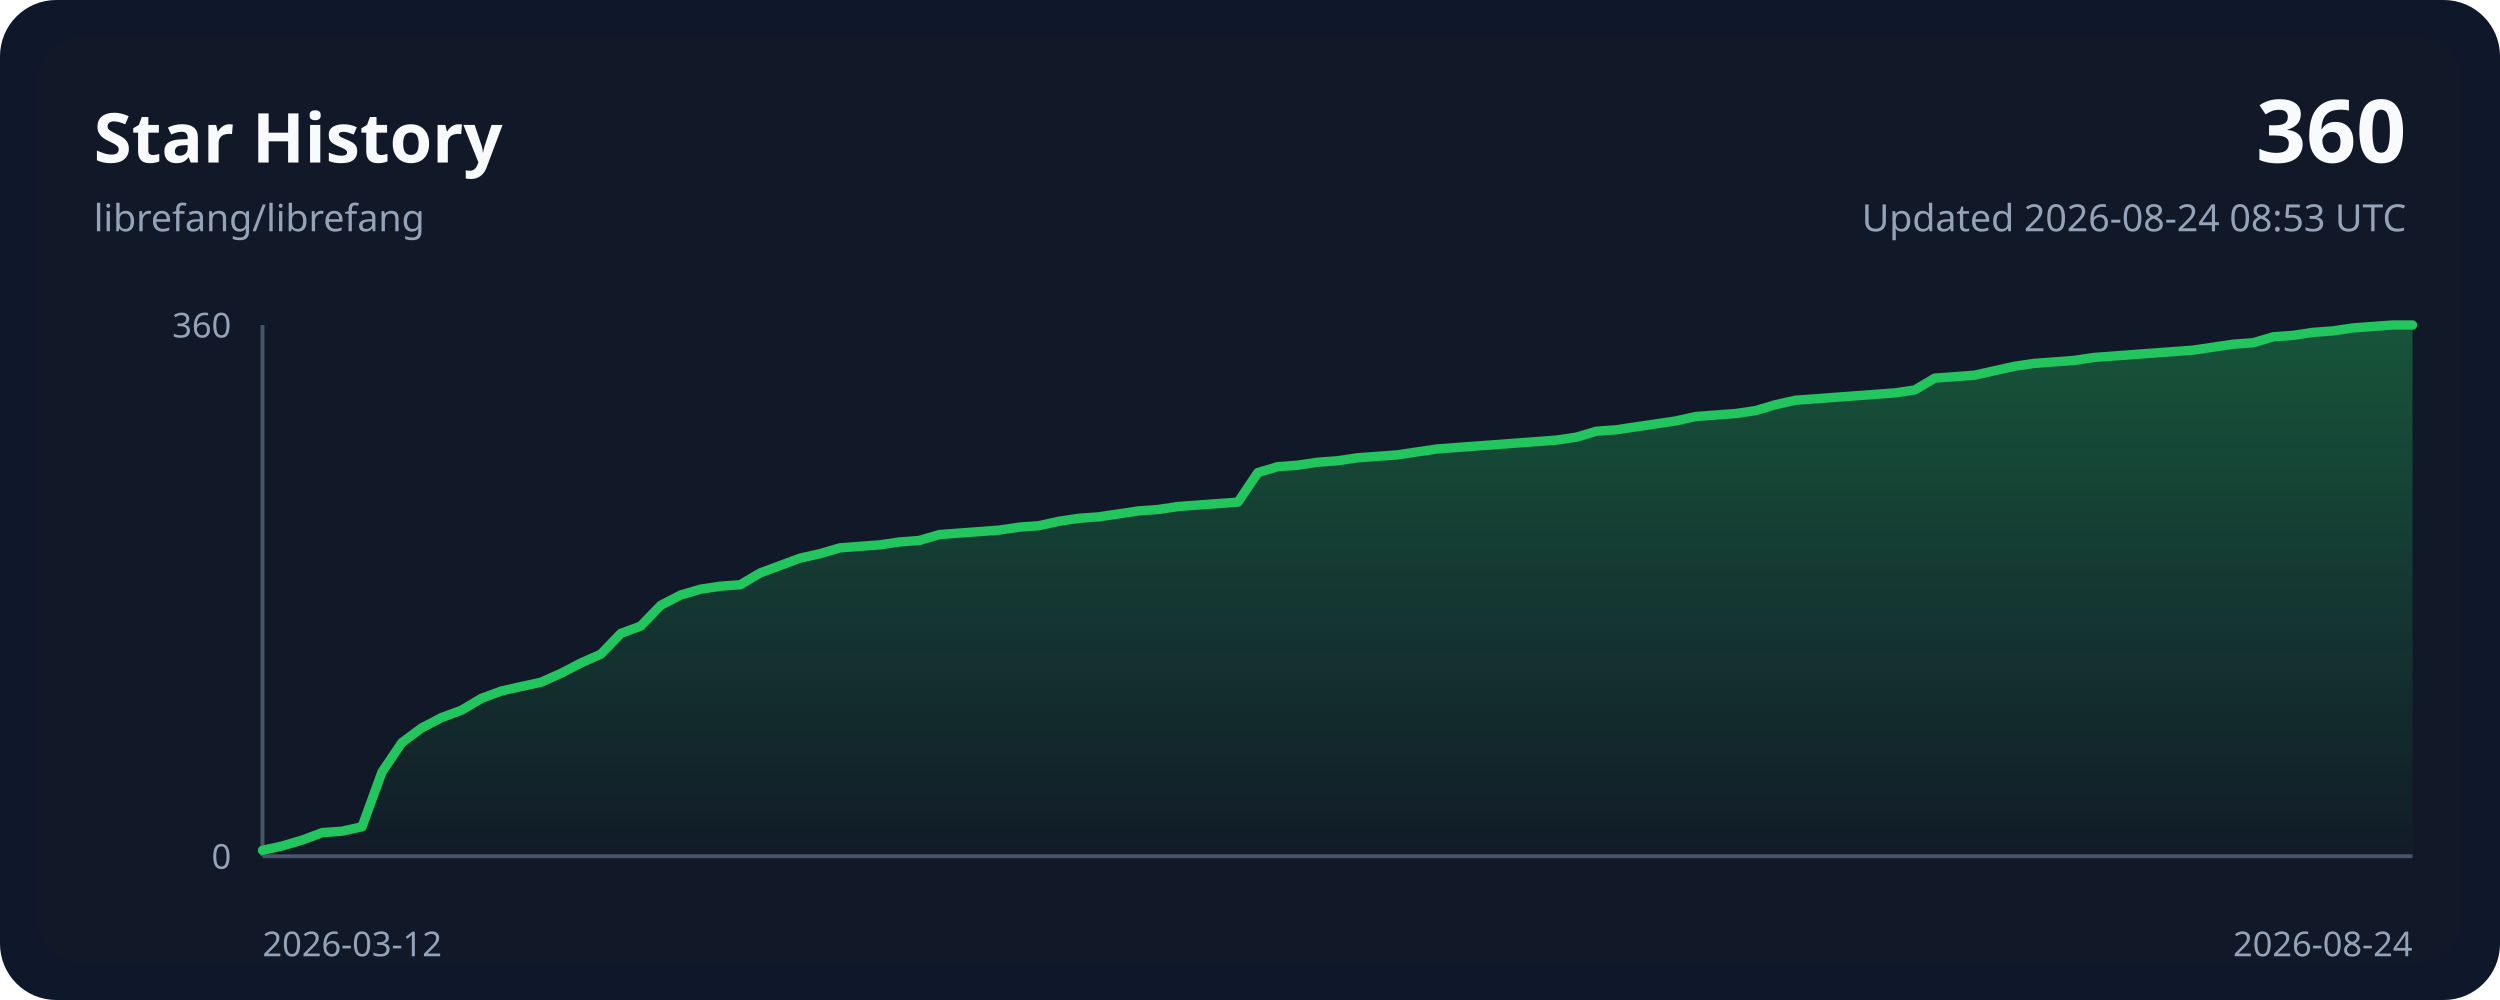
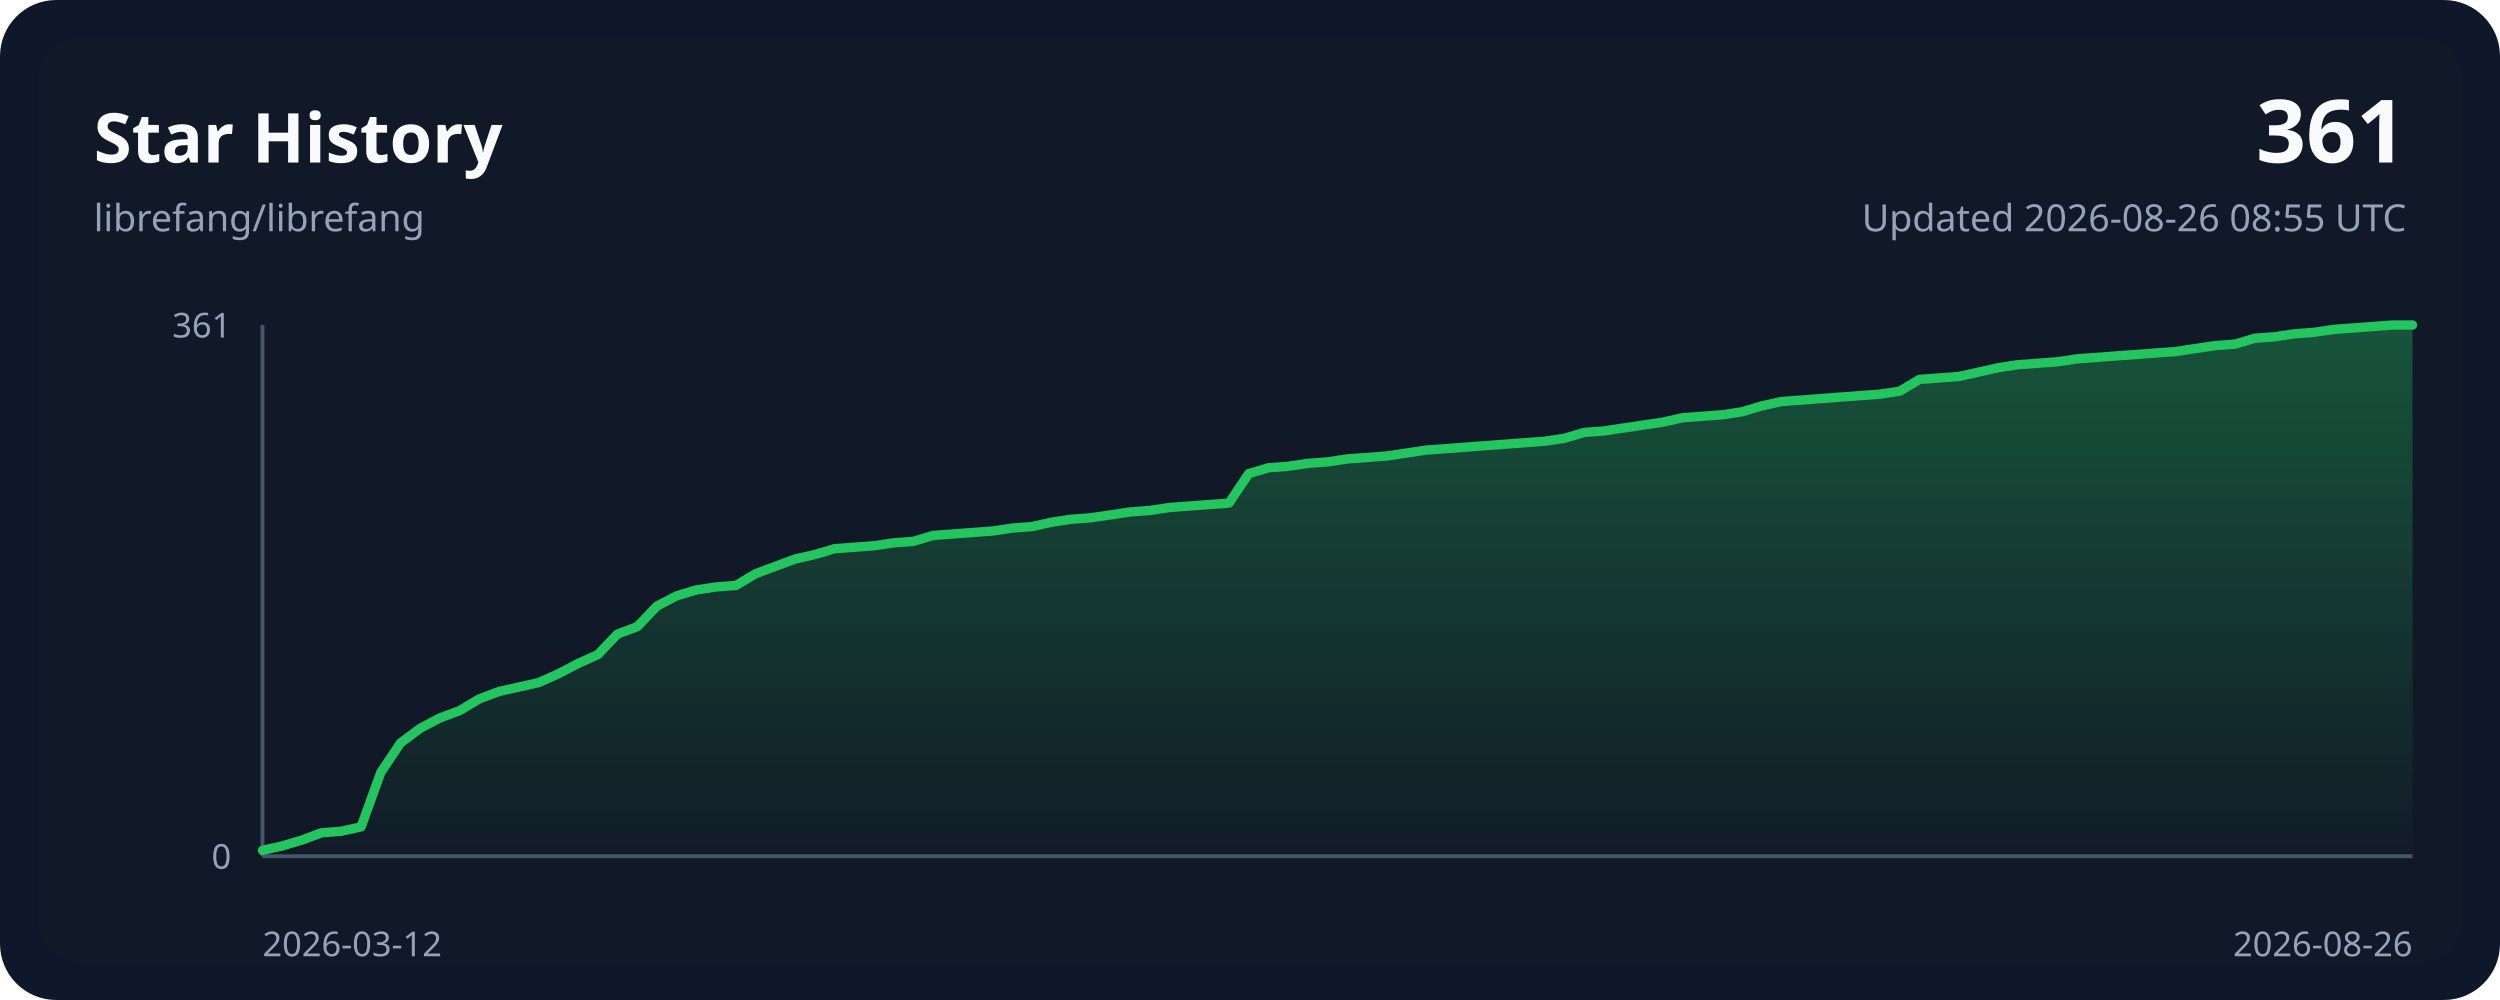
<svg xmlns="http://www.w3.org/2000/svg" width="800" height="320" viewBox="0 0 800 320" role="img">
  <style>
    .bg { fill: #0f172a; }
    .panel { fill: #111827; }
    .grid { stroke: #243244; stroke-width: 1; }
    .axis { stroke: #475569; stroke-width: 1.25; }
    .line { fill: none; stroke: #22c55e; stroke-width: 3; stroke-linecap: round; stroke-linejoin: round; }
    .area { fill: url(#areaGradient); }
    .title { font: 700 22px ui-sans-serif, system-ui, sans-serif; fill: #f8fafc; }
    .subtitle { font: 400 12px ui-sans-serif, system-ui, sans-serif; fill: #94a3b8; }
    .axis-label { font: 400 11px ui-sans-serif, system-ui, sans-serif; fill: #94a3b8; }
    .value { font: 700 28px ui-sans-serif, system-ui, sans-serif; fill: #f8fafc; }
  </style>
  <defs>
    <linearGradient id="areaGradient" x1="0" x2="0" y1="0" y2="1">
      <stop offset="0%" stop-color="#22c55e" stop-opacity="0.35" />
      <stop offset="100%" stop-color="#22c55e" stop-opacity="0.02" />
    </linearGradient>
  </defs>
  <rect width="800" height="320" rx="18" class="bg" />
  <rect x="12" y="12" width="776" height="296" rx="14" class="panel" />
  <text x="30" y="52" class="title">Star History</text>
  <text x="30" y="74" class="subtitle">librefang/librefang</text>
-   <text x="770" y="52" class="value" text-anchor="end">360</text>
-   <text x="770" y="74" class="subtitle" text-anchor="end">Updated 2026-08-24 08:53 UTC</text>
+   <text x="770" y="52" class="value" text-anchor="end">361</text>
+   <text x="770" y="74" class="subtitle" text-anchor="end">Updated 2026-08-26 08:55 UTC</text>
  <line x1="84" y1="274.00" x2="772.00" y2="274.00" class="axis" />
  <line x1="84" y1="104.00" x2="84" y2="274.00" class="axis" />
-   <path d="M 84.00,274.00 L 84.00,272.11 L 90.37,270.69 L 96.74,268.81 L 103.11,266.44 L 109.48,265.97 L 115.85,264.56 L 122.22,247.08 L 128.59,237.64 L 134.96,232.92 L 141.33,229.61 L 147.70,227.25 L 154.07,223.47 L 160.44,221.11 L 166.81,219.69 L 173.19,218.28 L 179.56,215.44 L 185.93,212.14 L 192.30,209.31 L 198.67,202.69 L 205.04,200.33 L 211.41,193.72 L 217.78,190.42 L 224.15,188.53 L 230.52,187.58 L 236.89,187.11 L 243.26,183.33 L 249.63,180.97 L 256.00,178.61 L 262.37,177.19 L 268.74,175.31 L 275.11,174.83 L 281.48,174.36 L 287.85,173.42 L 294.22,172.94 L 300.59,171.06 L 306.96,170.58 L 313.33,170.11 L 319.70,169.64 L 326.07,168.69 L 332.44,168.22 L 338.81,166.81 L 345.19,165.86 L 351.56,165.39 L 357.93,164.44 L 364.30,163.50 L 370.67,163.03 L 377.04,162.08 L 383.41,161.61 L 389.78,161.14 L 396.15,160.67 L 402.52,151.22 L 408.89,149.33 L 415.26,148.86 L 421.63,147.92 L 428.00,147.44 L 434.37,146.50 L 440.74,146.03 L 447.11,145.56 L 453.48,144.61 L 459.85,143.67 L 466.22,143.19 L 472.59,142.72 L 478.96,142.25 L 485.33,141.78 L 491.70,141.31 L 498.07,140.83 L 504.44,139.89 L 510.81,138.00 L 517.19,137.53 L 523.56,136.58 L 529.93,135.64 L 536.30,134.69 L 542.67,133.28 L 549.04,132.81 L 555.41,132.33 L 561.78,131.39 L 568.15,129.50 L 574.52,128.08 L 580.89,127.61 L 587.26,127.14 L 593.63,126.67 L 600.00,126.19 L 606.37,125.72 L 612.74,124.78 L 619.11,121.00 L 625.48,120.53 L 631.85,120.06 L 638.22,118.64 L 644.59,117.22 L 650.96,116.28 L 657.33,115.81 L 663.70,115.33 L 670.07,114.39 L 676.44,113.92 L 682.81,113.44 L 689.19,112.97 L 695.56,112.50 L 701.93,112.03 L 708.30,111.08 L 714.67,110.14 L 721.04,109.67 L 727.41,107.78 L 733.78,107.31 L 740.15,106.36 L 746.52,105.89 L 752.89,104.94 L 759.26,104.47 L 765.63,104.00 L 772.00,104.00 L 772.00,274.00 Z" class="area" />
-   <polyline points="84.00,272.11 90.37,270.69 96.74,268.81 103.11,266.44 109.48,265.97 115.85,264.56 122.22,247.08 128.59,237.64 134.96,232.92 141.33,229.61 147.70,227.25 154.07,223.47 160.44,221.11 166.81,219.69 173.19,218.28 179.56,215.44 185.93,212.14 192.30,209.31 198.67,202.69 205.04,200.33 211.41,193.72 217.78,190.42 224.15,188.53 230.52,187.58 236.89,187.11 243.26,183.33 249.63,180.97 256.00,178.61 262.37,177.19 268.74,175.31 275.11,174.83 281.48,174.36 287.85,173.42 294.22,172.94 300.59,171.06 306.96,170.58 313.33,170.11 319.70,169.64 326.07,168.69 332.44,168.22 338.81,166.81 345.19,165.86 351.56,165.39 357.93,164.44 364.30,163.50 370.67,163.03 377.04,162.08 383.41,161.61 389.78,161.14 396.15,160.67 402.52,151.22 408.89,149.33 415.26,148.86 421.63,147.92 428.00,147.44 434.37,146.50 440.74,146.03 447.11,145.56 453.48,144.61 459.85,143.67 466.22,143.19 472.59,142.72 478.96,142.25 485.33,141.78 491.70,141.31 498.07,140.83 504.44,139.89 510.81,138.00 517.19,137.53 523.56,136.58 529.93,135.64 536.30,134.69 542.67,133.28 549.04,132.81 555.41,132.33 561.78,131.39 568.15,129.50 574.52,128.08 580.89,127.61 587.26,127.14 593.63,126.67 600.00,126.19 606.37,125.72 612.74,124.78 619.11,121.00 625.48,120.53 631.85,120.06 638.22,118.64 644.59,117.22 650.96,116.28 657.33,115.81 663.70,115.33 670.07,114.39 676.44,113.92 682.81,113.44 689.19,112.97 695.56,112.50 701.93,112.03 708.30,111.08 714.67,110.14 721.04,109.67 727.41,107.78 733.78,107.31 740.15,106.36 746.52,105.89 752.89,104.94 759.26,104.47 765.63,104.00 772.00,104.00" class="line" />
+   <path d="M 84.00,274.00 L 84.00,272.12 L 90.31,270.70 L 96.62,268.82 L 102.94,266.47 L 109.25,265.99 L 115.56,264.58 L 121.87,247.16 L 128.18,237.74 L 134.50,233.03 L 140.81,229.73 L 147.12,227.38 L 153.43,223.61 L 159.74,221.26 L 166.06,219.84 L 172.37,218.43 L 178.68,215.61 L 184.99,212.31 L 191.30,209.48 L 197.61,202.89 L 203.93,200.54 L 210.24,193.94 L 216.55,190.65 L 222.86,188.76 L 229.17,187.82 L 235.49,187.35 L 241.80,183.58 L 248.11,181.23 L 254.42,178.88 L 260.73,177.46 L 267.05,175.58 L 273.36,175.11 L 279.67,174.64 L 285.98,173.70 L 292.29,173.22 L 298.61,171.34 L 304.92,170.87 L 311.23,170.40 L 317.54,169.93 L 323.85,168.99 L 330.17,168.52 L 336.48,167.10 L 342.79,166.16 L 349.10,165.69 L 355.41,164.75 L 361.72,163.81 L 368.04,163.34 L 374.35,162.39 L 380.66,161.92 L 386.97,161.45 L 393.28,160.98 L 399.60,151.56 L 405.91,149.68 L 412.22,149.21 L 418.53,148.27 L 424.84,147.80 L 431.16,146.85 L 437.47,146.38 L 443.78,145.91 L 450.09,144.97 L 456.40,144.03 L 462.72,143.56 L 469.03,143.09 L 475.34,142.61 L 481.65,142.14 L 487.96,141.67 L 494.28,141.20 L 500.59,140.26 L 506.90,138.38 L 513.21,137.91 L 519.52,136.96 L 525.83,136.02 L 532.15,135.08 L 538.46,133.67 L 544.77,133.20 L 551.08,132.73 L 557.39,131.78 L 563.71,129.90 L 570.02,128.49 L 576.33,128.02 L 582.64,127.55 L 588.95,127.07 L 595.27,126.60 L 601.58,126.13 L 607.89,125.19 L 614.20,121.42 L 620.51,120.95 L 626.83,120.48 L 633.14,119.07 L 639.45,117.66 L 645.76,116.71 L 652.07,116.24 L 658.39,115.77 L 664.70,114.83 L 671.01,114.36 L 677.32,113.89 L 683.63,113.42 L 689.94,112.95 L 696.26,112.48 L 702.57,111.53 L 708.88,110.59 L 715.19,110.12 L 721.50,108.24 L 727.82,107.77 L 734.13,106.83 L 740.44,106.35 L 746.75,105.41 L 753.06,104.94 L 759.38,104.47 L 765.69,104.00 L 772.00,104.00 L 772.00,274.00 Z" class="area" />
+   <polyline points="84.00,272.12 90.31,270.70 96.62,268.82 102.94,266.47 109.25,265.99 115.56,264.58 121.87,247.16 128.18,237.74 134.50,233.03 140.81,229.73 147.12,227.38 153.43,223.61 159.74,221.26 166.06,219.84 172.37,218.43 178.68,215.61 184.99,212.31 191.30,209.48 197.61,202.89 203.93,200.54 210.24,193.94 216.55,190.65 222.86,188.76 229.17,187.82 235.49,187.35 241.80,183.58 248.11,181.23 254.42,178.88 260.73,177.46 267.05,175.58 273.36,175.11 279.67,174.64 285.98,173.70 292.29,173.22 298.61,171.34 304.92,170.87 311.23,170.40 317.54,169.93 323.85,168.99 330.17,168.52 336.48,167.10 342.79,166.16 349.10,165.69 355.41,164.75 361.72,163.81 368.04,163.34 374.35,162.39 380.66,161.92 386.97,161.45 393.28,160.98 399.60,151.56 405.91,149.68 412.22,149.21 418.53,148.27 424.84,147.80 431.16,146.85 437.47,146.38 443.78,145.91 450.09,144.97 456.40,144.03 462.72,143.56 469.03,143.09 475.34,142.61 481.65,142.14 487.96,141.67 494.28,141.20 500.59,140.26 506.90,138.38 513.21,137.91 519.52,136.96 525.83,136.02 532.15,135.08 538.46,133.67 544.77,133.20 551.08,132.73 557.39,131.78 563.71,129.90 570.02,128.49 576.33,128.02 582.64,127.55 588.95,127.07 595.27,126.60 601.58,126.13 607.89,125.19 614.20,121.42 620.51,120.95 626.83,120.48 633.14,119.07 639.45,117.66 645.76,116.71 652.07,116.24 658.39,115.77 664.70,114.83 671.01,114.36 677.32,113.89 683.63,113.42 689.94,112.95 696.26,112.48 702.57,111.53 708.88,110.59 715.19,110.12 721.50,108.24 727.82,107.77 734.13,106.83 740.44,106.35 746.75,105.41 753.06,104.94 759.38,104.47 765.69,104.00 772.00,104.00" class="line" />
  <text x="84" y="306" class="axis-label" text-anchor="start">2026-03-12</text>
-   <text x="772.00" y="306" class="axis-label" text-anchor="end">2026-08-24</text>
-   <text x="74" y="108.00" class="axis-label" text-anchor="end">360</text>
+   <text x="772.00" y="306" class="axis-label" text-anchor="end">2026-08-26</text>
+   <text x="74" y="108.00" class="axis-label" text-anchor="end">361</text>
  <text x="74" y="278.00" class="axis-label" text-anchor="end">0</text>
</svg>
